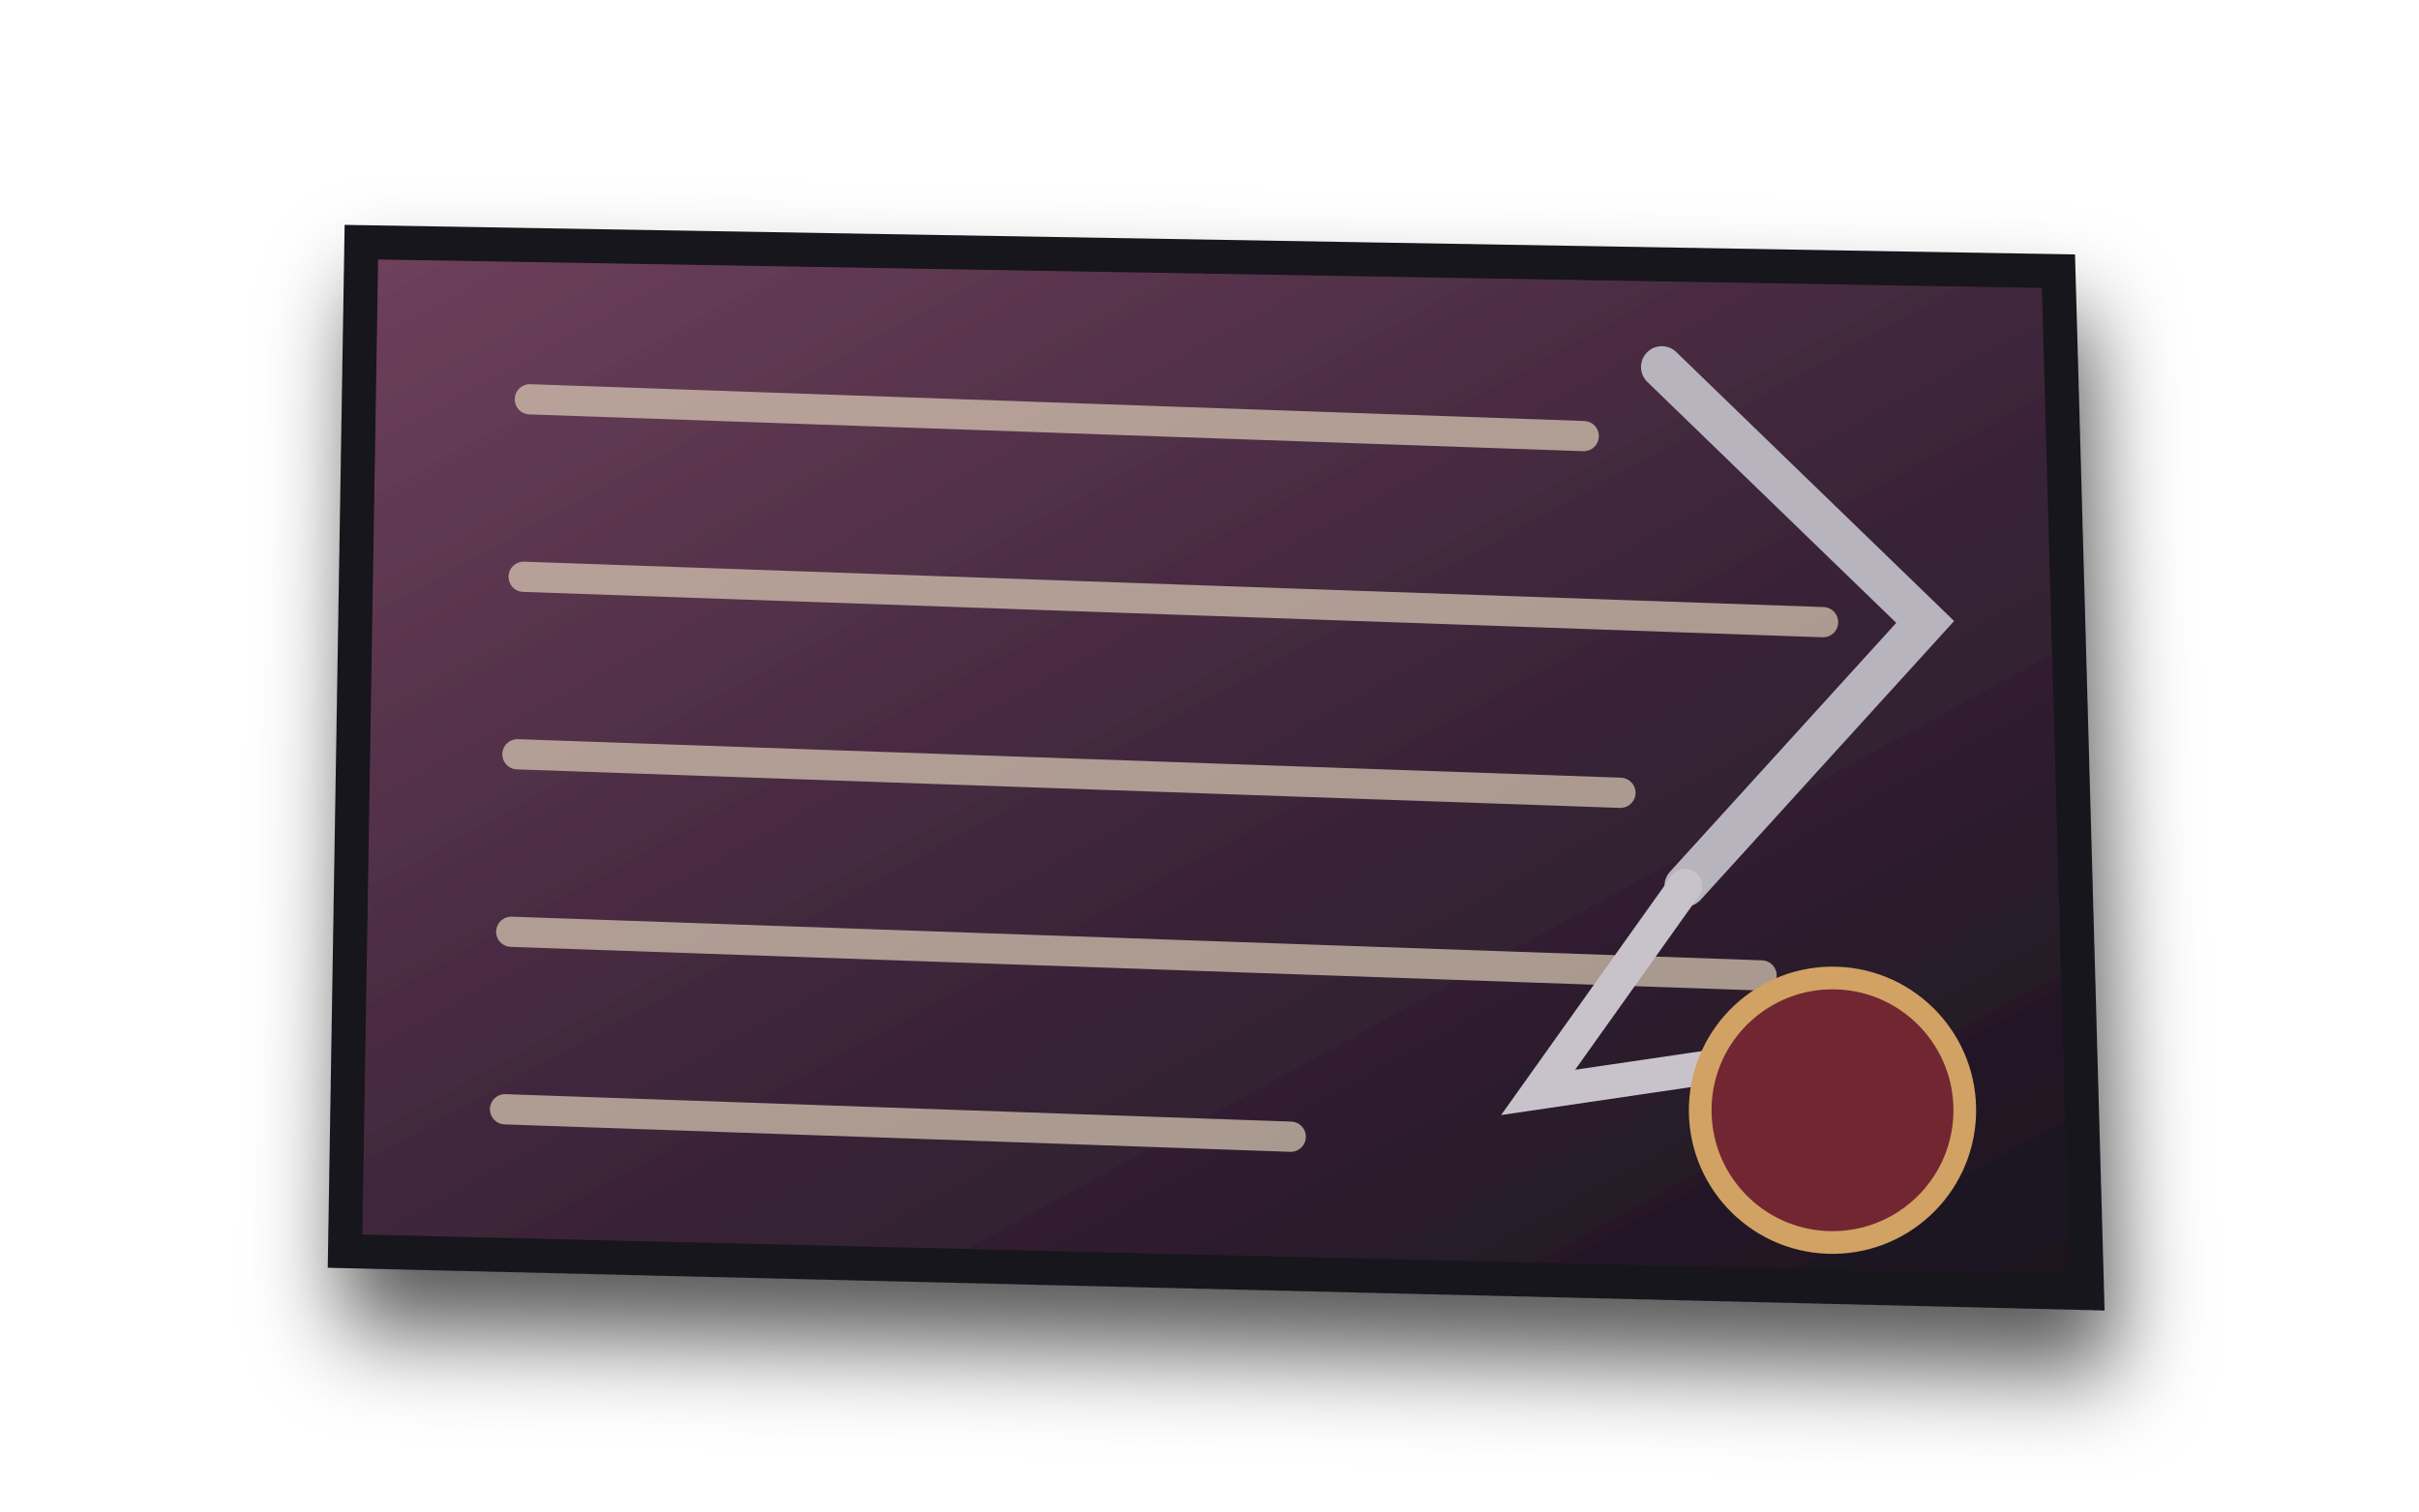
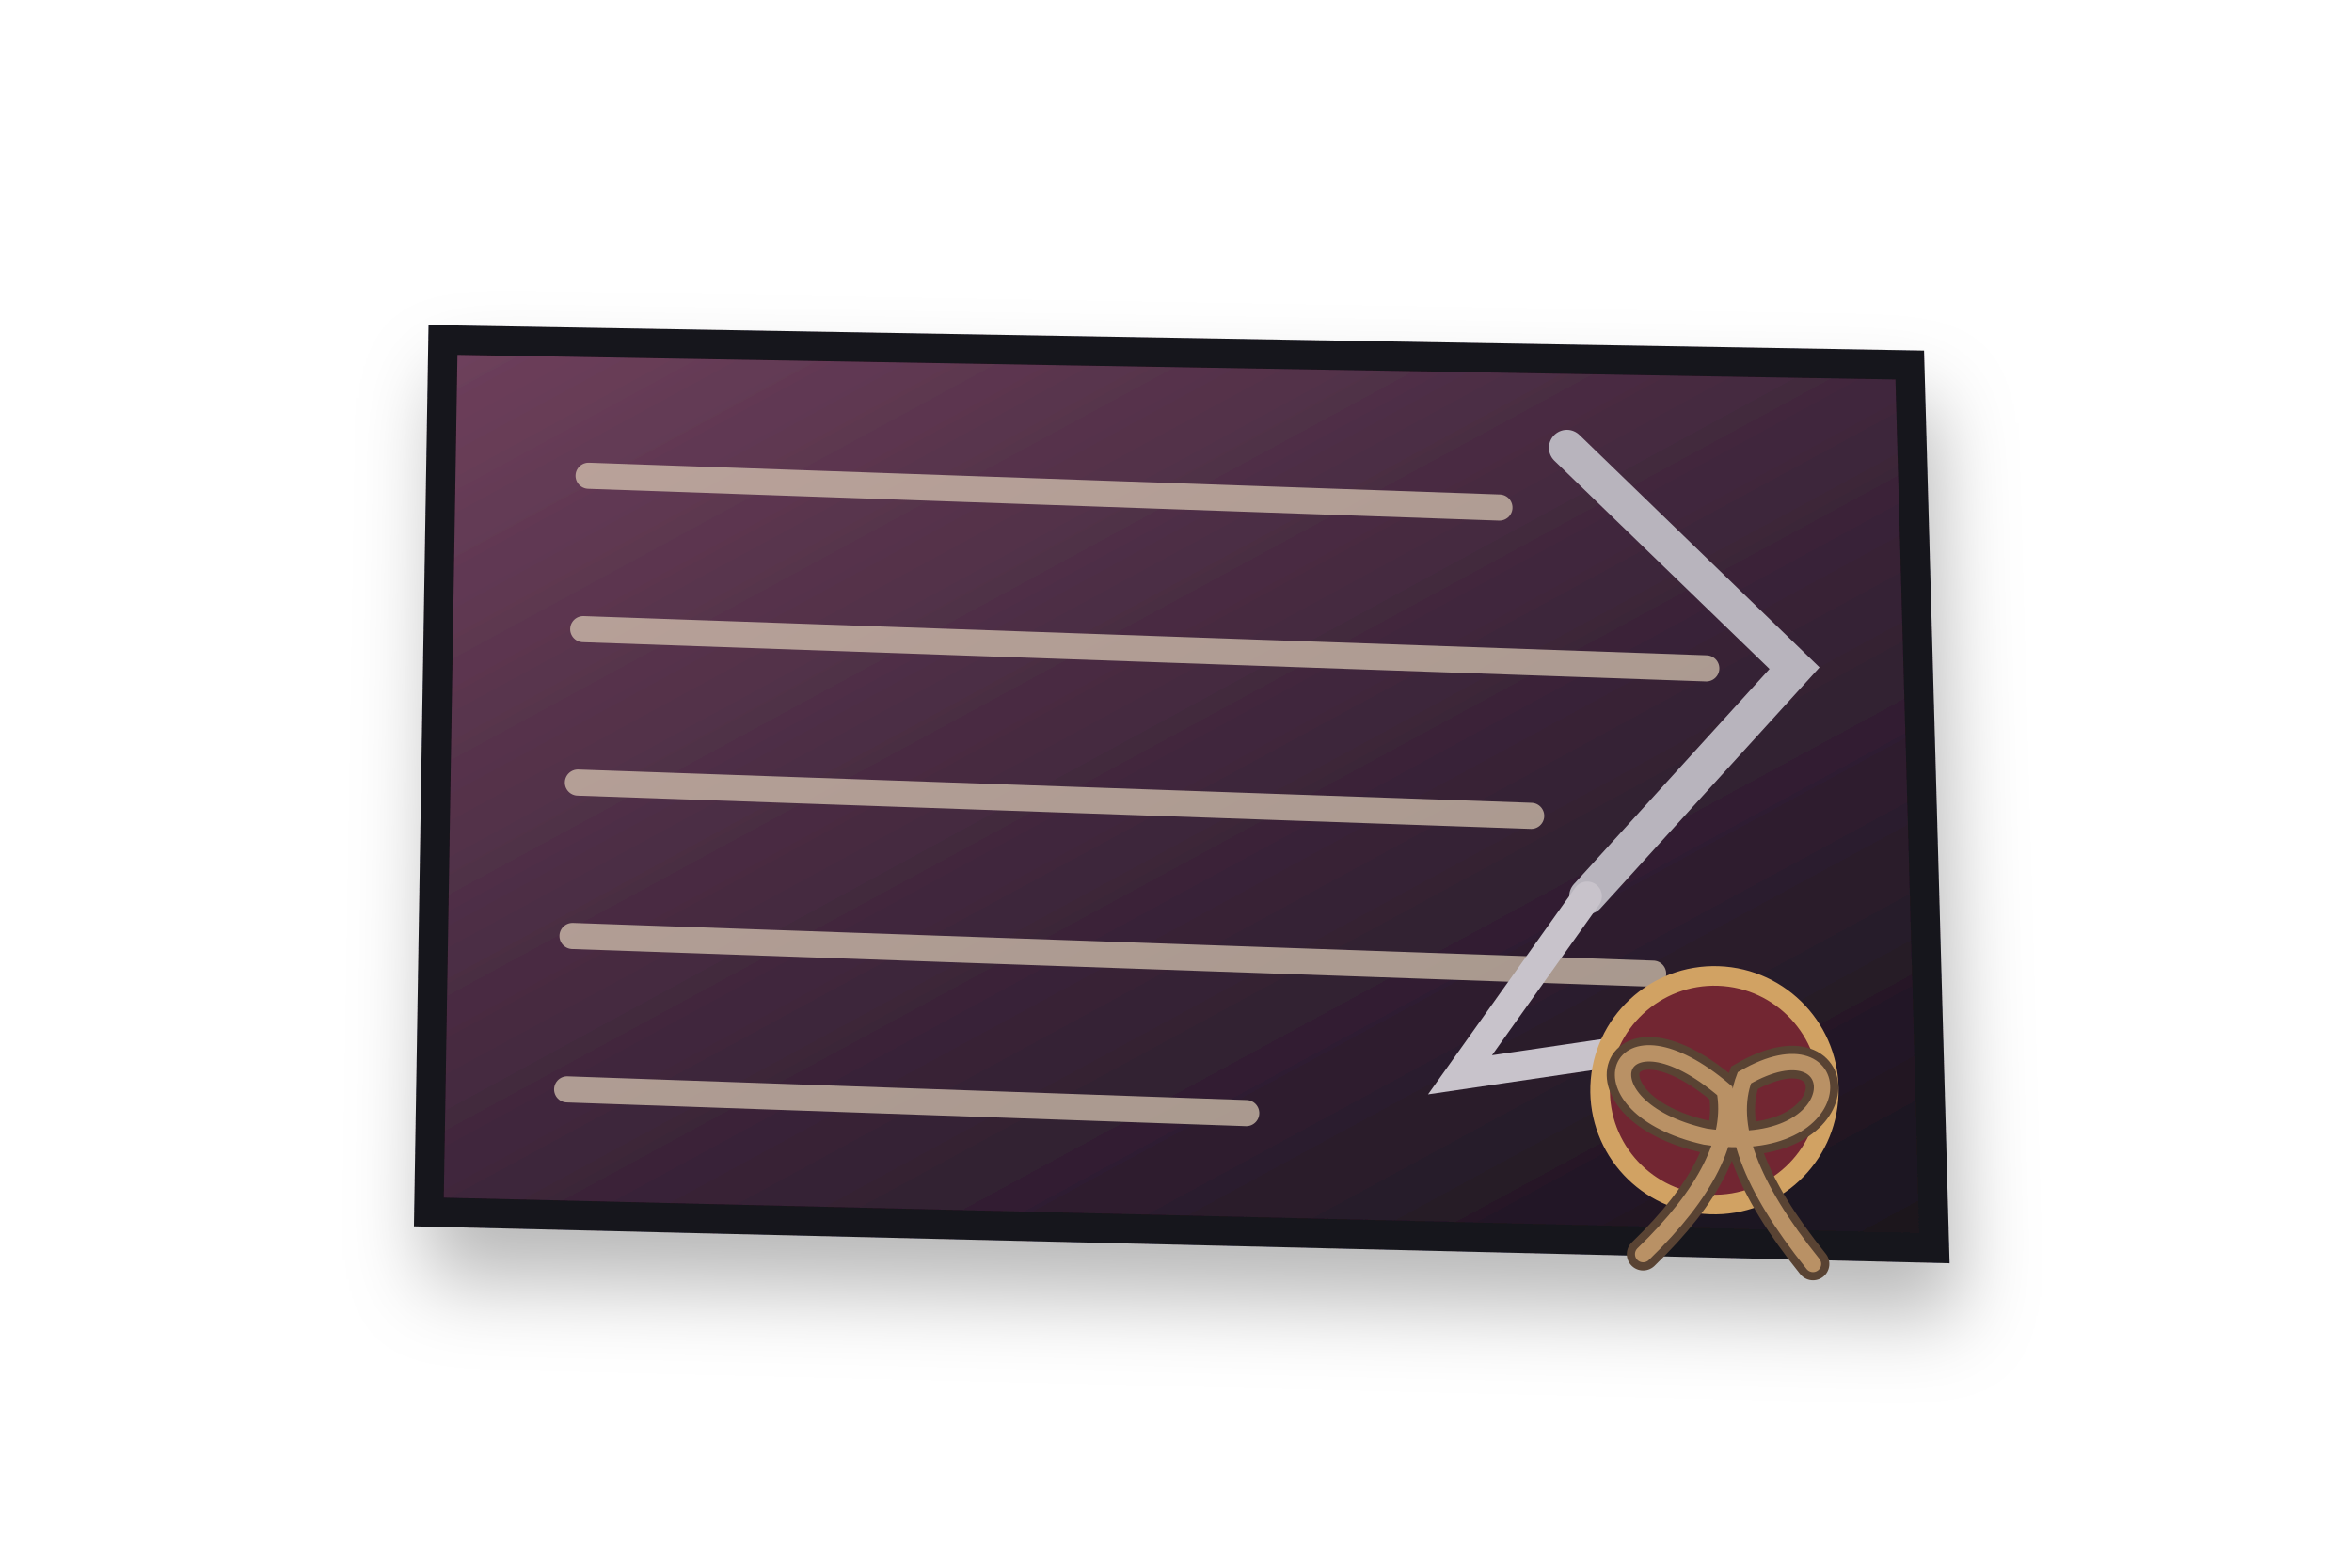
- <svg xmlns="http://www.w3.org/2000/svg" viewBox="0 0 640 400" role="img" aria-labelledby="title desc">
+ <svg xmlns="http://www.w3.org/2000/svg" viewBox="-40 -40 720 480" role="img" aria-labelledby="title desc">
  <defs>
    <linearGradient id="silk" x1="0" y1="0" x2="1" y2="1">
      <stop stop-color="#70415d" />
      <stop offset=".55" stop-color="#3a2438" />
      <stop offset="1" stop-color="#18131d" />
    </linearGradient>
    <filter id="shadow" x="-30%" y="-40%" width="160%" height="190%">
-       <feDropShadow dx="4" dy="16" stdDeviation="12" flood-opacity=".66" />
+       <feDropShadow dx="4" dy="16" stdDeviation="12" flood-opacity=".28" />
    </filter>
  </defs>
  <g filter="url(#shadow)" transform="rotate(2 320 200)">
    <path d="M91 72l449-8 17 270-461 5z" fill="url(#silk)" stroke="#18121a" stroke-width="9" />
    <path d="M137 112h279M137 159h344M137 206h292M137 253h331M137 300h208" stroke="#d9c9b4" stroke-width="8" stroke-linecap="round" opacity=".72" />
    <path d="M436 93l72 65-61 72" fill="none" stroke="#b8b4bd" stroke-width="11" stroke-linecap="round" />
    <path d="M447 230l-37 56 71-13" fill="none" stroke="#c8c3cb" stroke-width="9" stroke-linecap="round" />
    <circle cx="488" cy="288" r="35" fill="#722630" stroke="#d1a264" stroke-width="6" />
  </g>
+   <g transform="translate(488 294)">
+     <path d="M-25 50Q4 22 0 0C-34-29-46 5-6 14C40 21 39-23 6-4Q-2 17 27 53" fill="none" stroke="#594333" stroke-width="10" stroke-linecap="round" />
+     <path d="M-25 50Q4 22 0 0C-34-29-46 5-6 14C40 21 39-23 6-4Q-2 17 27 53" fill="none" stroke="#b99165" stroke-width="5" stroke-linecap="round" />
+   </g>
</svg>
